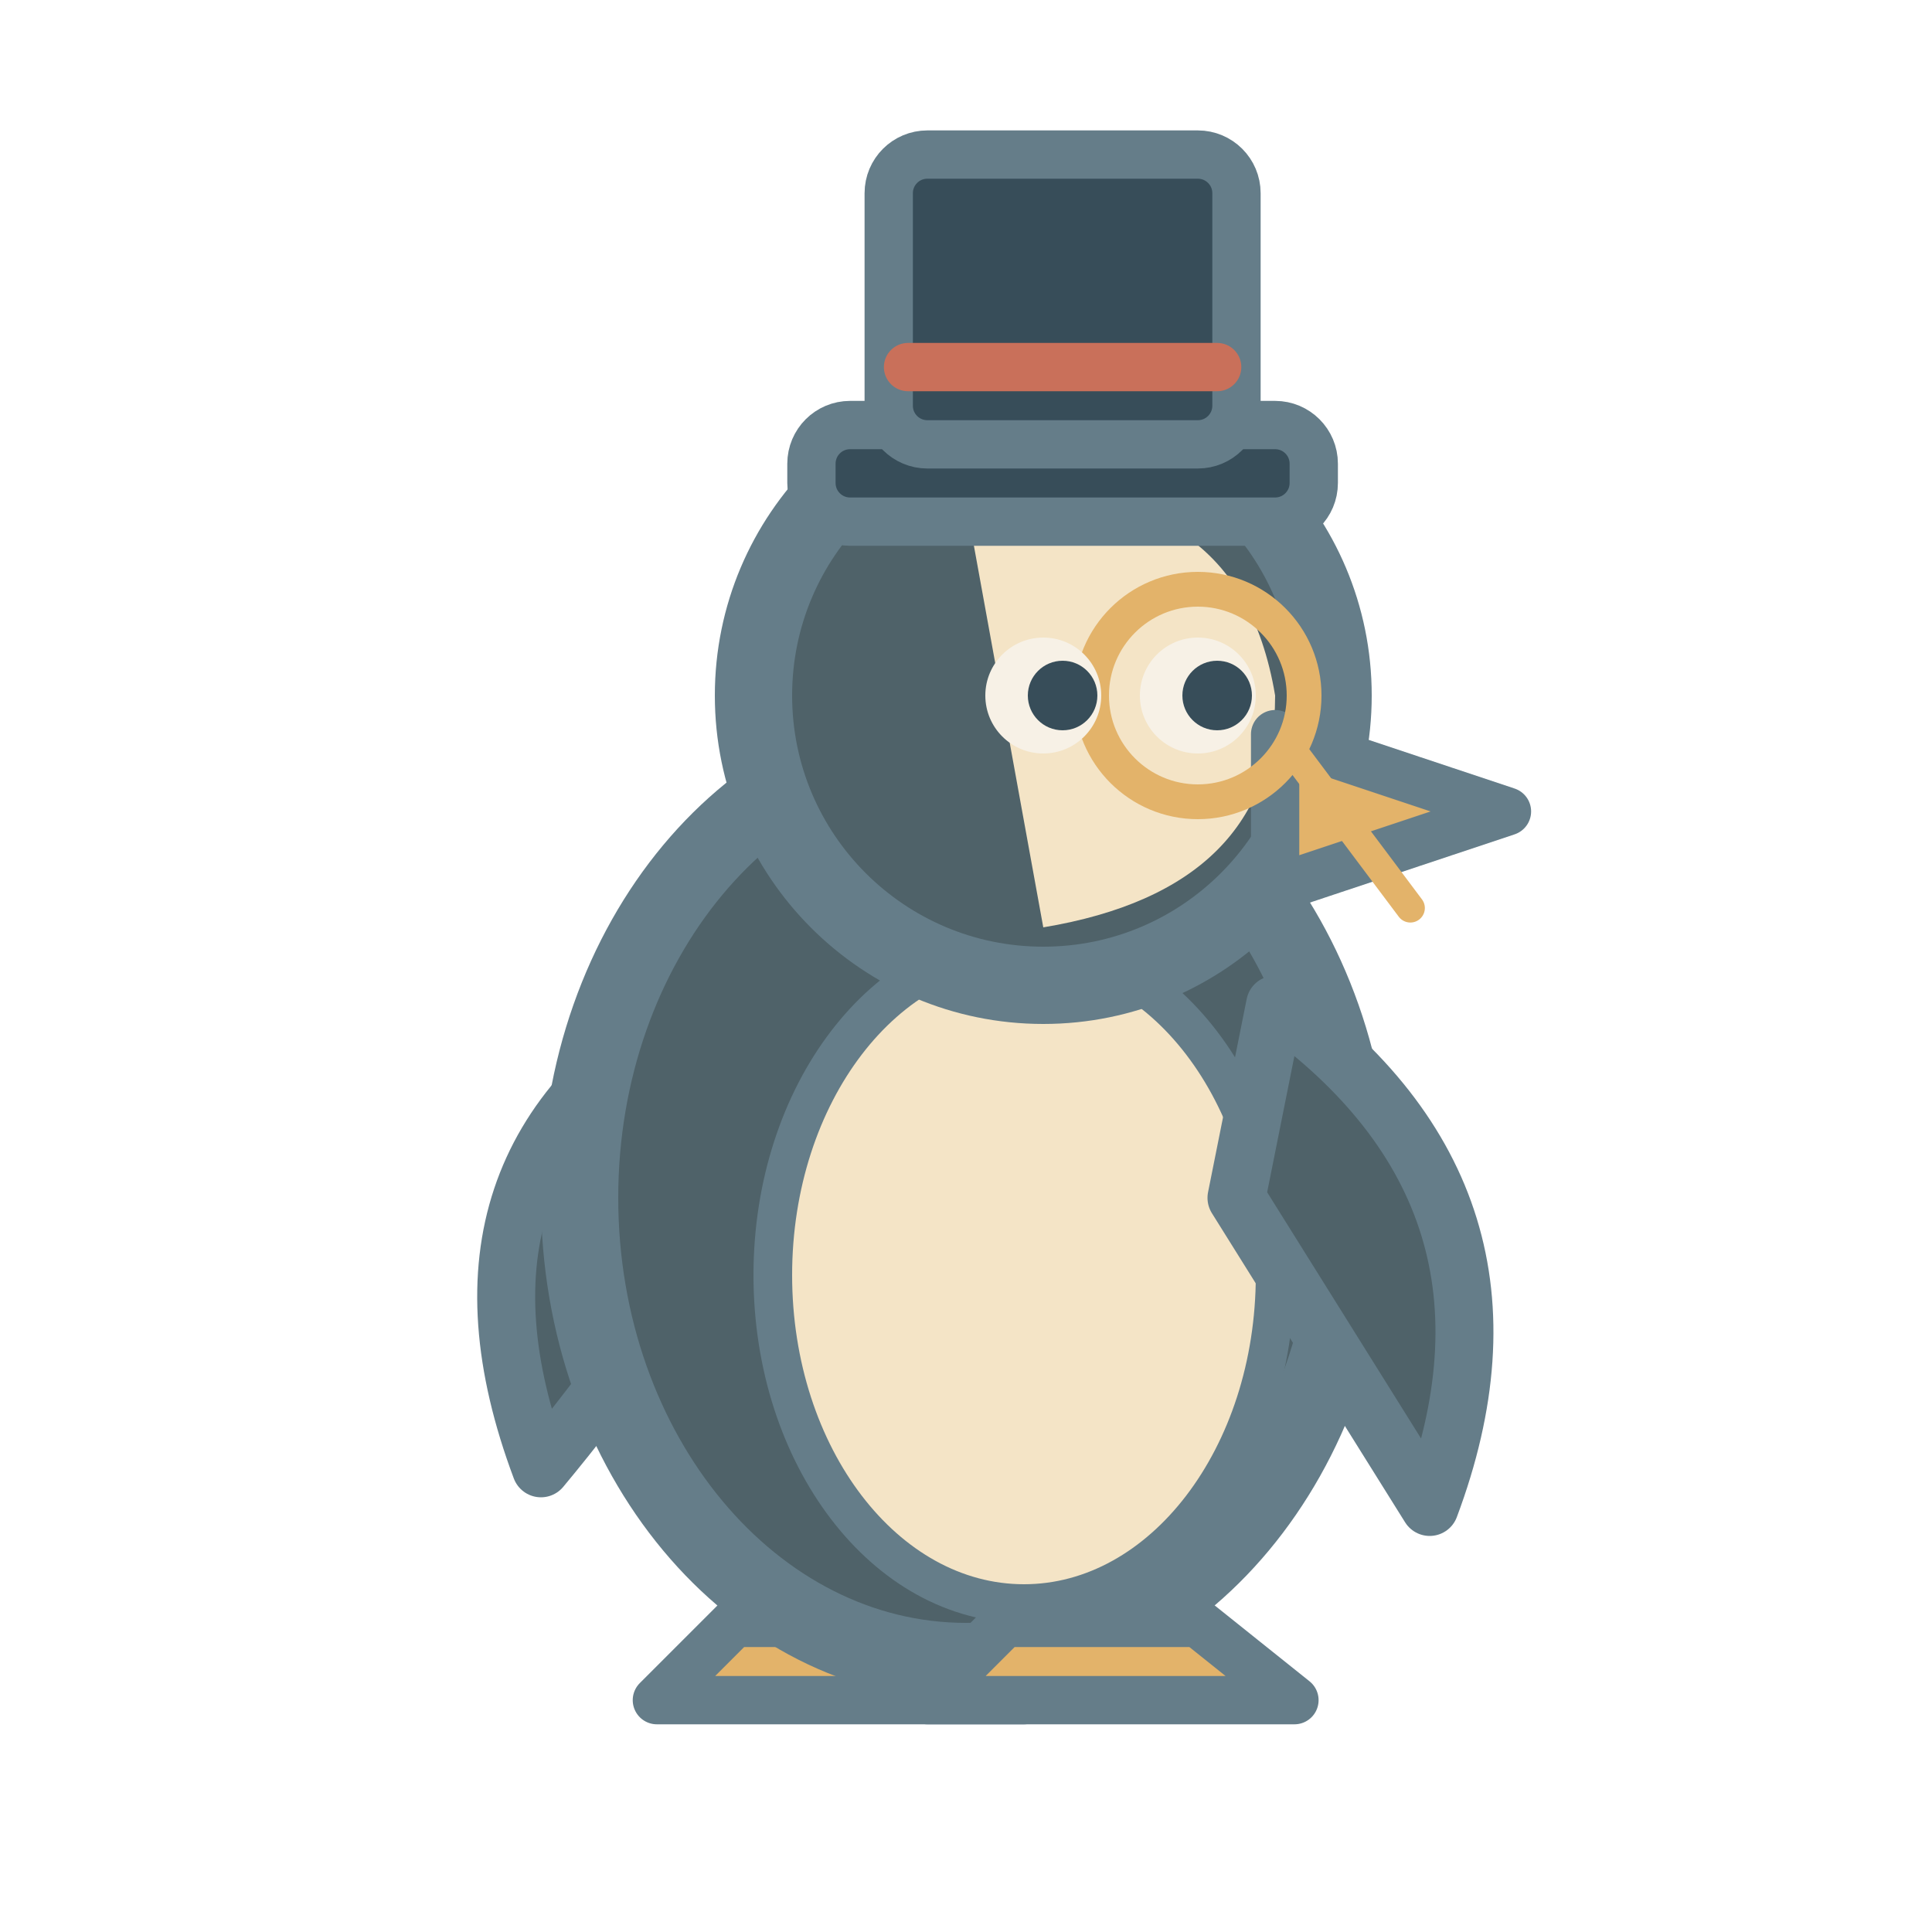
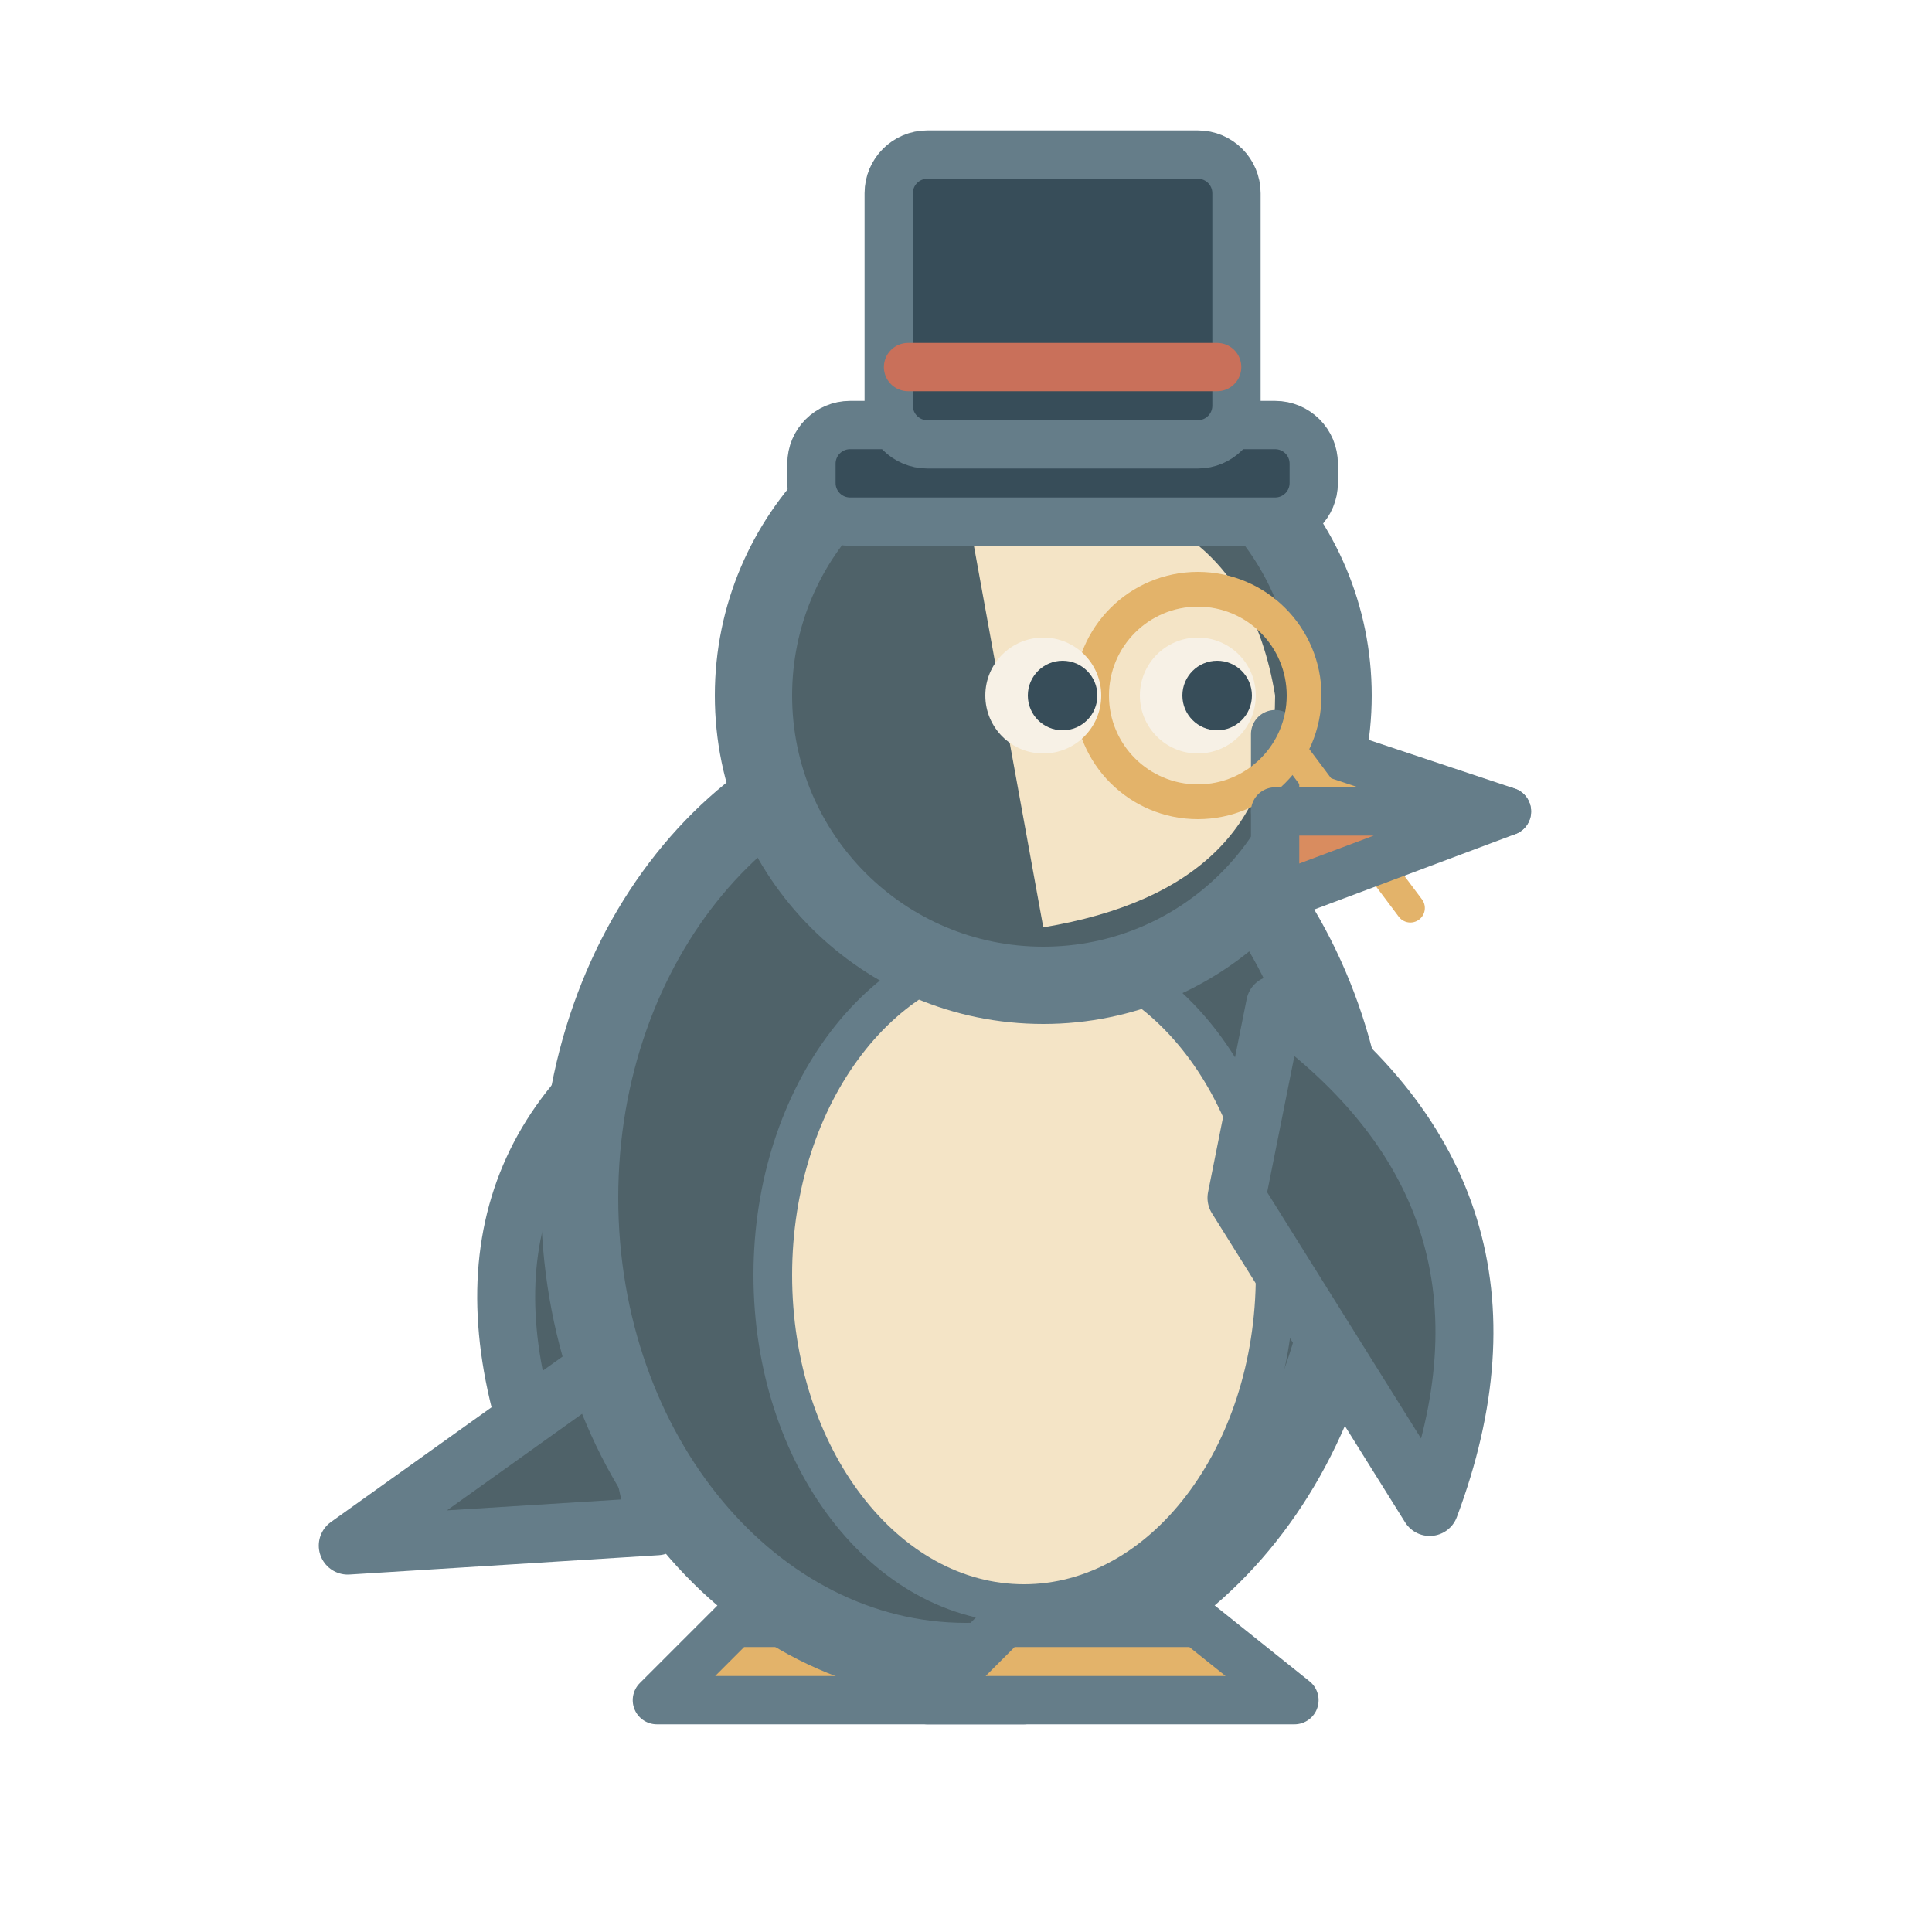
<svg xmlns="http://www.w3.org/2000/svg" viewBox="0 0 100 100">
  <g stroke-linejoin="round" stroke-linecap="round">
    <g data-part="wing-l" data-pivot="36 54">
      <path d="M36 52Q22 60 28 76Q33 70 38 62Z" fill="#4F6269" stroke="#657D89" stroke-width="3" />
    </g>
    <g data-part="leg-l" data-pivot="43 84">
      <path d="M38 84h10l5 4H34z" fill="#E3B36A" stroke="#657D89" stroke-width="2.5" />
    </g>
+     <g data-part="tail" data-pivot="32 72">
+       <path d="M32 70 18 80 34 79z" fill="#4F6269" stroke="#657D89" stroke-width="3" />
+     </g>
    <g data-part="body" data-pivot="50 62">
      <ellipse cx="50" cy="62" rx="20" ry="24" fill="#4F6269" stroke="#657D89" stroke-width="4" />
      <ellipse cx="53" cy="66" rx="13" ry="17" fill="#F4E4C6" stroke="#657D89" stroke-width="2" />
    </g>
    <g data-part="head" data-pivot="54 50">
      <circle cx="54" cy="36" r="15" fill="#4F6269" stroke="#657D89" stroke-width="4" />
      <path d="M50 26q14-2 16 10 0 10-12 12z" fill="#F4E4C6" />
-       <path d="M66 38 78 42 66 46z" fill="#E3B36A" stroke="#657D89" stroke-width="2.5" />
+       <path d="M66 38 78 42 66 42z" fill="#E3B36A" stroke="#657D89" stroke-width="2.5" />
      <circle cx="62" cy="36" r="5.5" fill="none" stroke="#E3B36A" stroke-width="1.8" />
      <path d="M67 39l6 8" stroke="#E3B36A" stroke-width="1.5" />
    </g>
    <g data-part="eye-l" data-pivot="54 36">
      <circle cx="54" cy="36" r="3" fill="#F7F1E6" />
      <circle cx="55" cy="36" r="1.8" fill="#374D59" />
    </g>
    <g data-part="eye-r" data-pivot="62 36">
      <circle cx="62" cy="36" r="3" fill="#F7F1E6" />
      <circle cx="63" cy="36" r="1.8" fill="#374D59" />
+     </g>
+     <g data-part="jaw" data-pivot="66 42">
+       <path d="M66 42 78 42 66 46.5z" fill="#D98C5F" stroke="#657D89" stroke-width="2.5" />
    </g>
    <g data-part="leg-r" data-pivot="57 84">
      <path d="M52 84h10l5 4H48z" fill="#E3B36A" stroke="#657D89" stroke-width="2.5" />
    </g>
    <g data-part="wing-r" data-pivot="66 54">
      <path d="M66 52Q80 62 74 78Q69 70 64 62Z" fill="#4F6269" stroke="#657D89" stroke-width="3" />
    </g>
    <g data-part="extra" data-pivot="54 24">
      <rect x="42" y="22" width="26" height="5" rx="2" fill="#374D59" stroke="#657D89" stroke-width="2.5" />
      <rect x="46" y="8" width="18" height="15" rx="2" fill="#374D59" stroke="#657D89" stroke-width="2.5" />
      <path d="M47 19h16" stroke="#C9705A" stroke-width="2.5" />
    </g>
  </g>
</svg>
